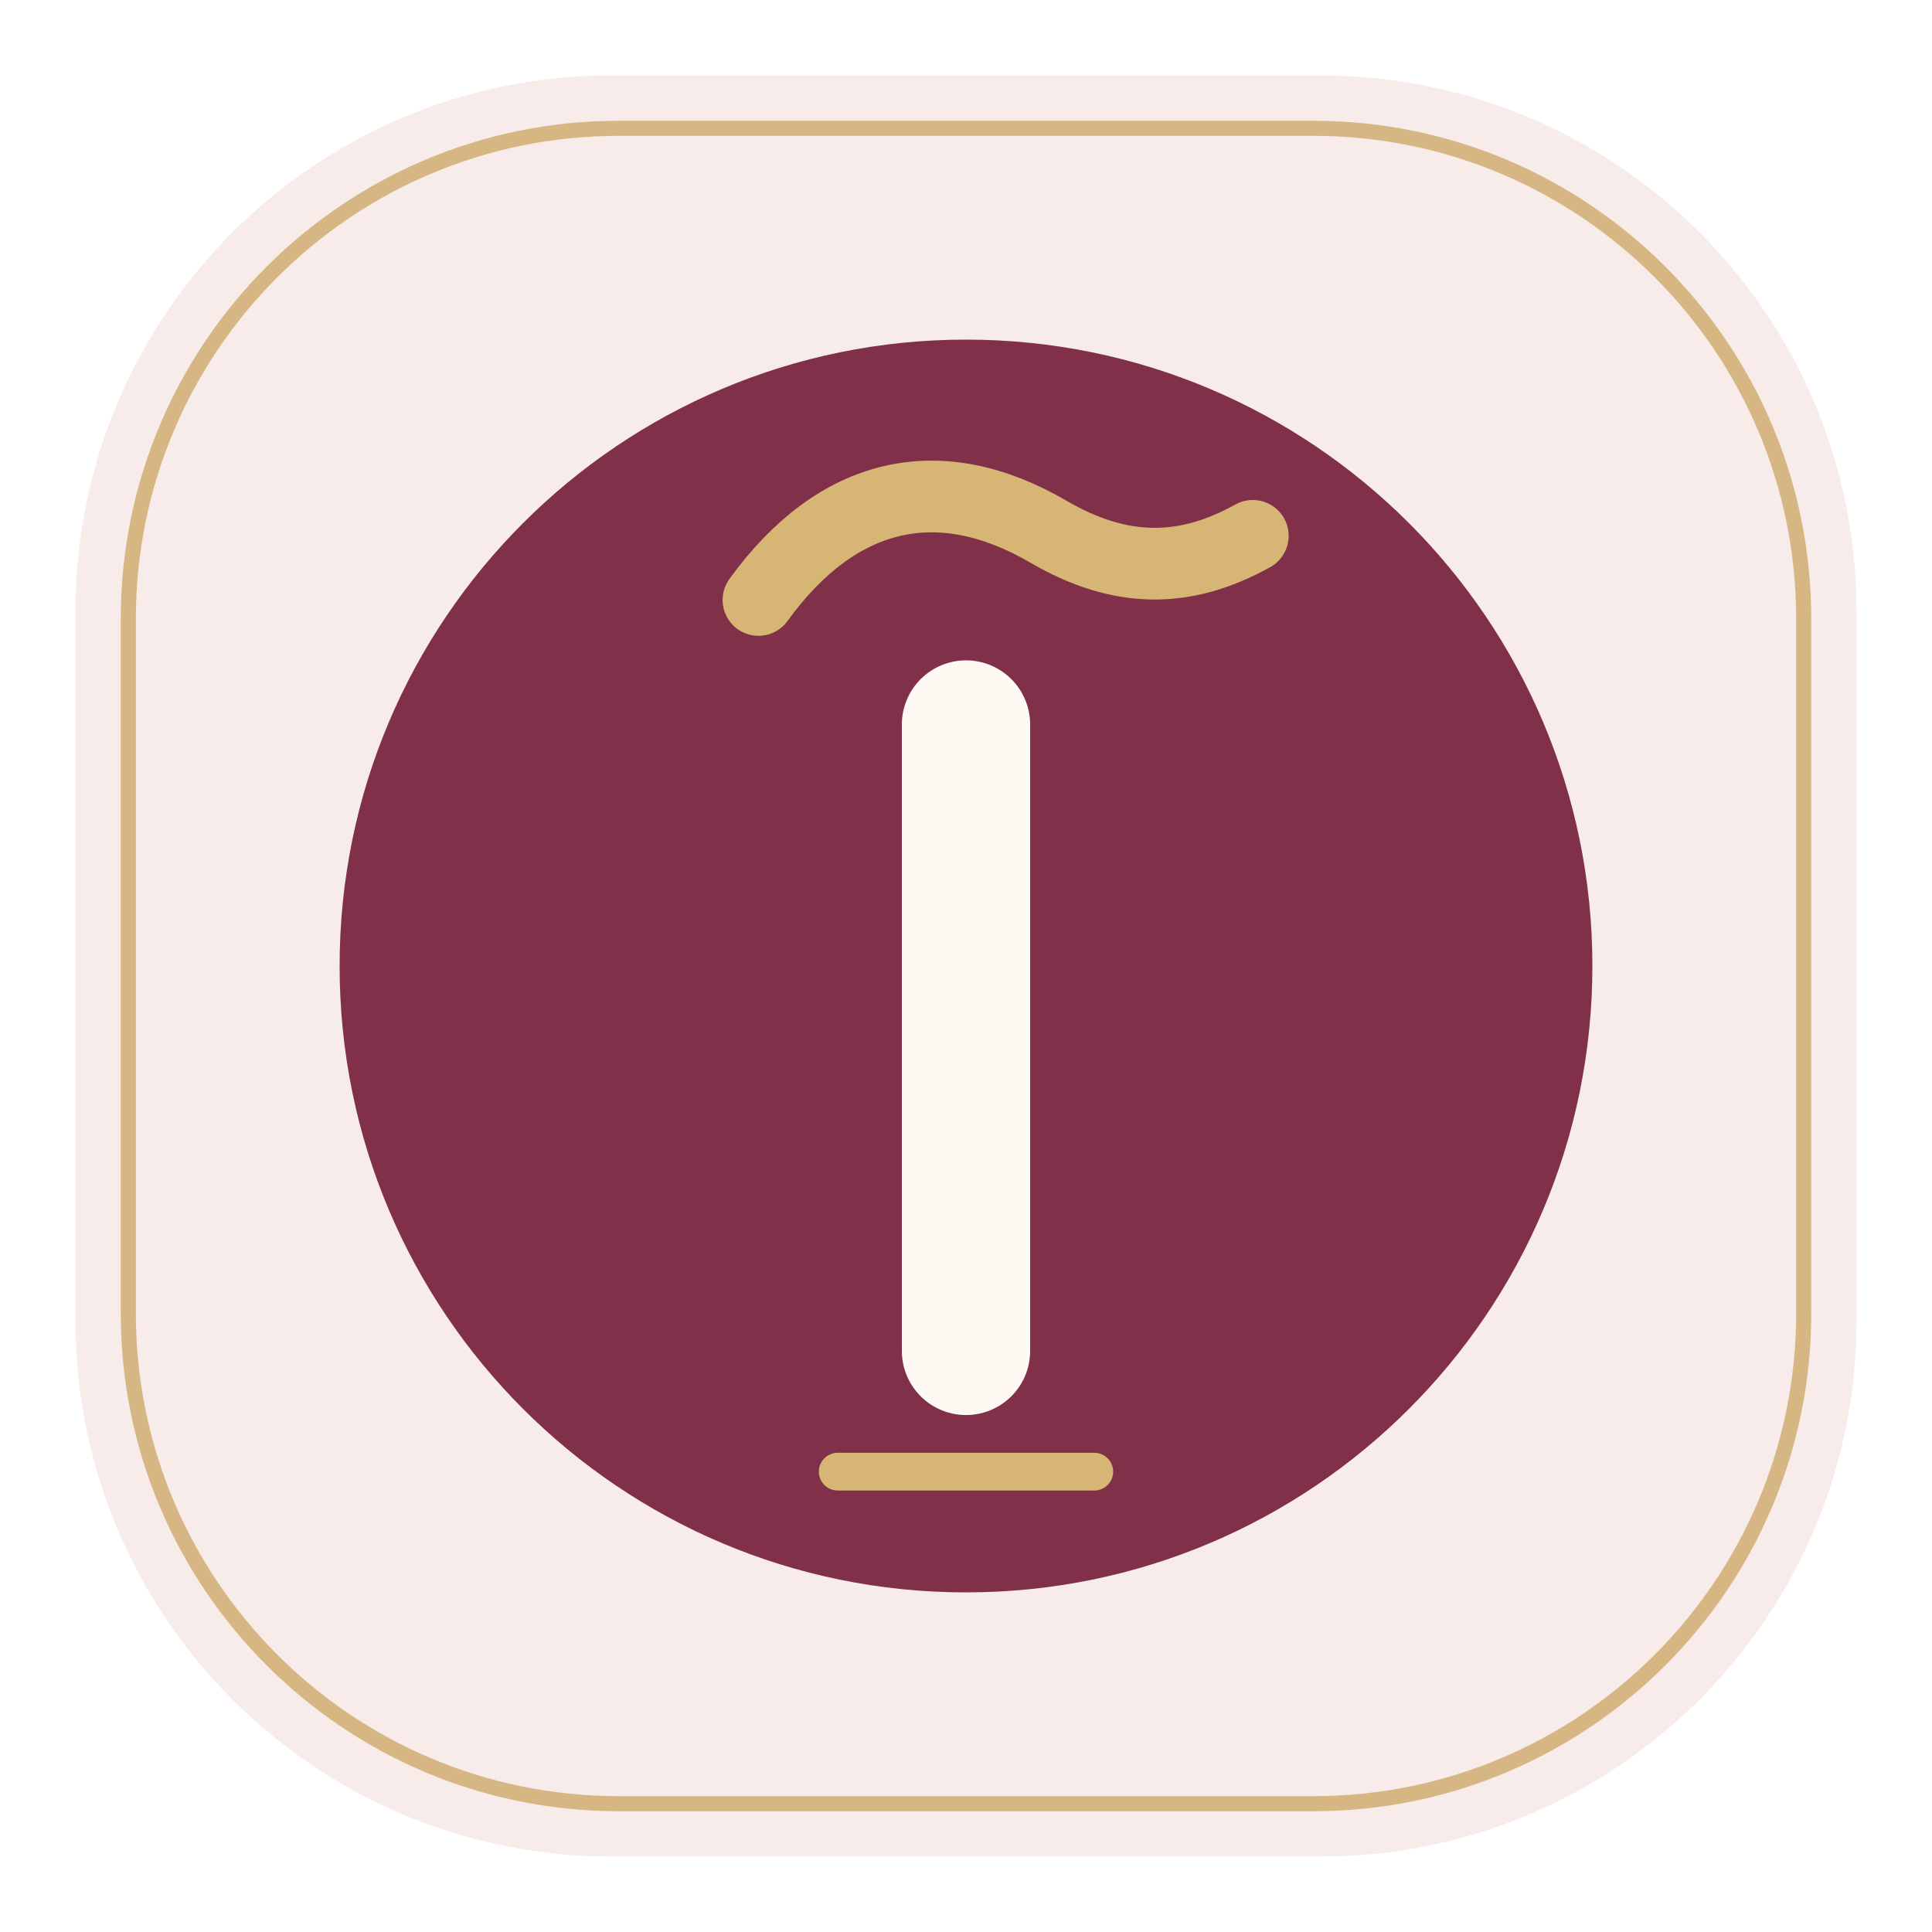
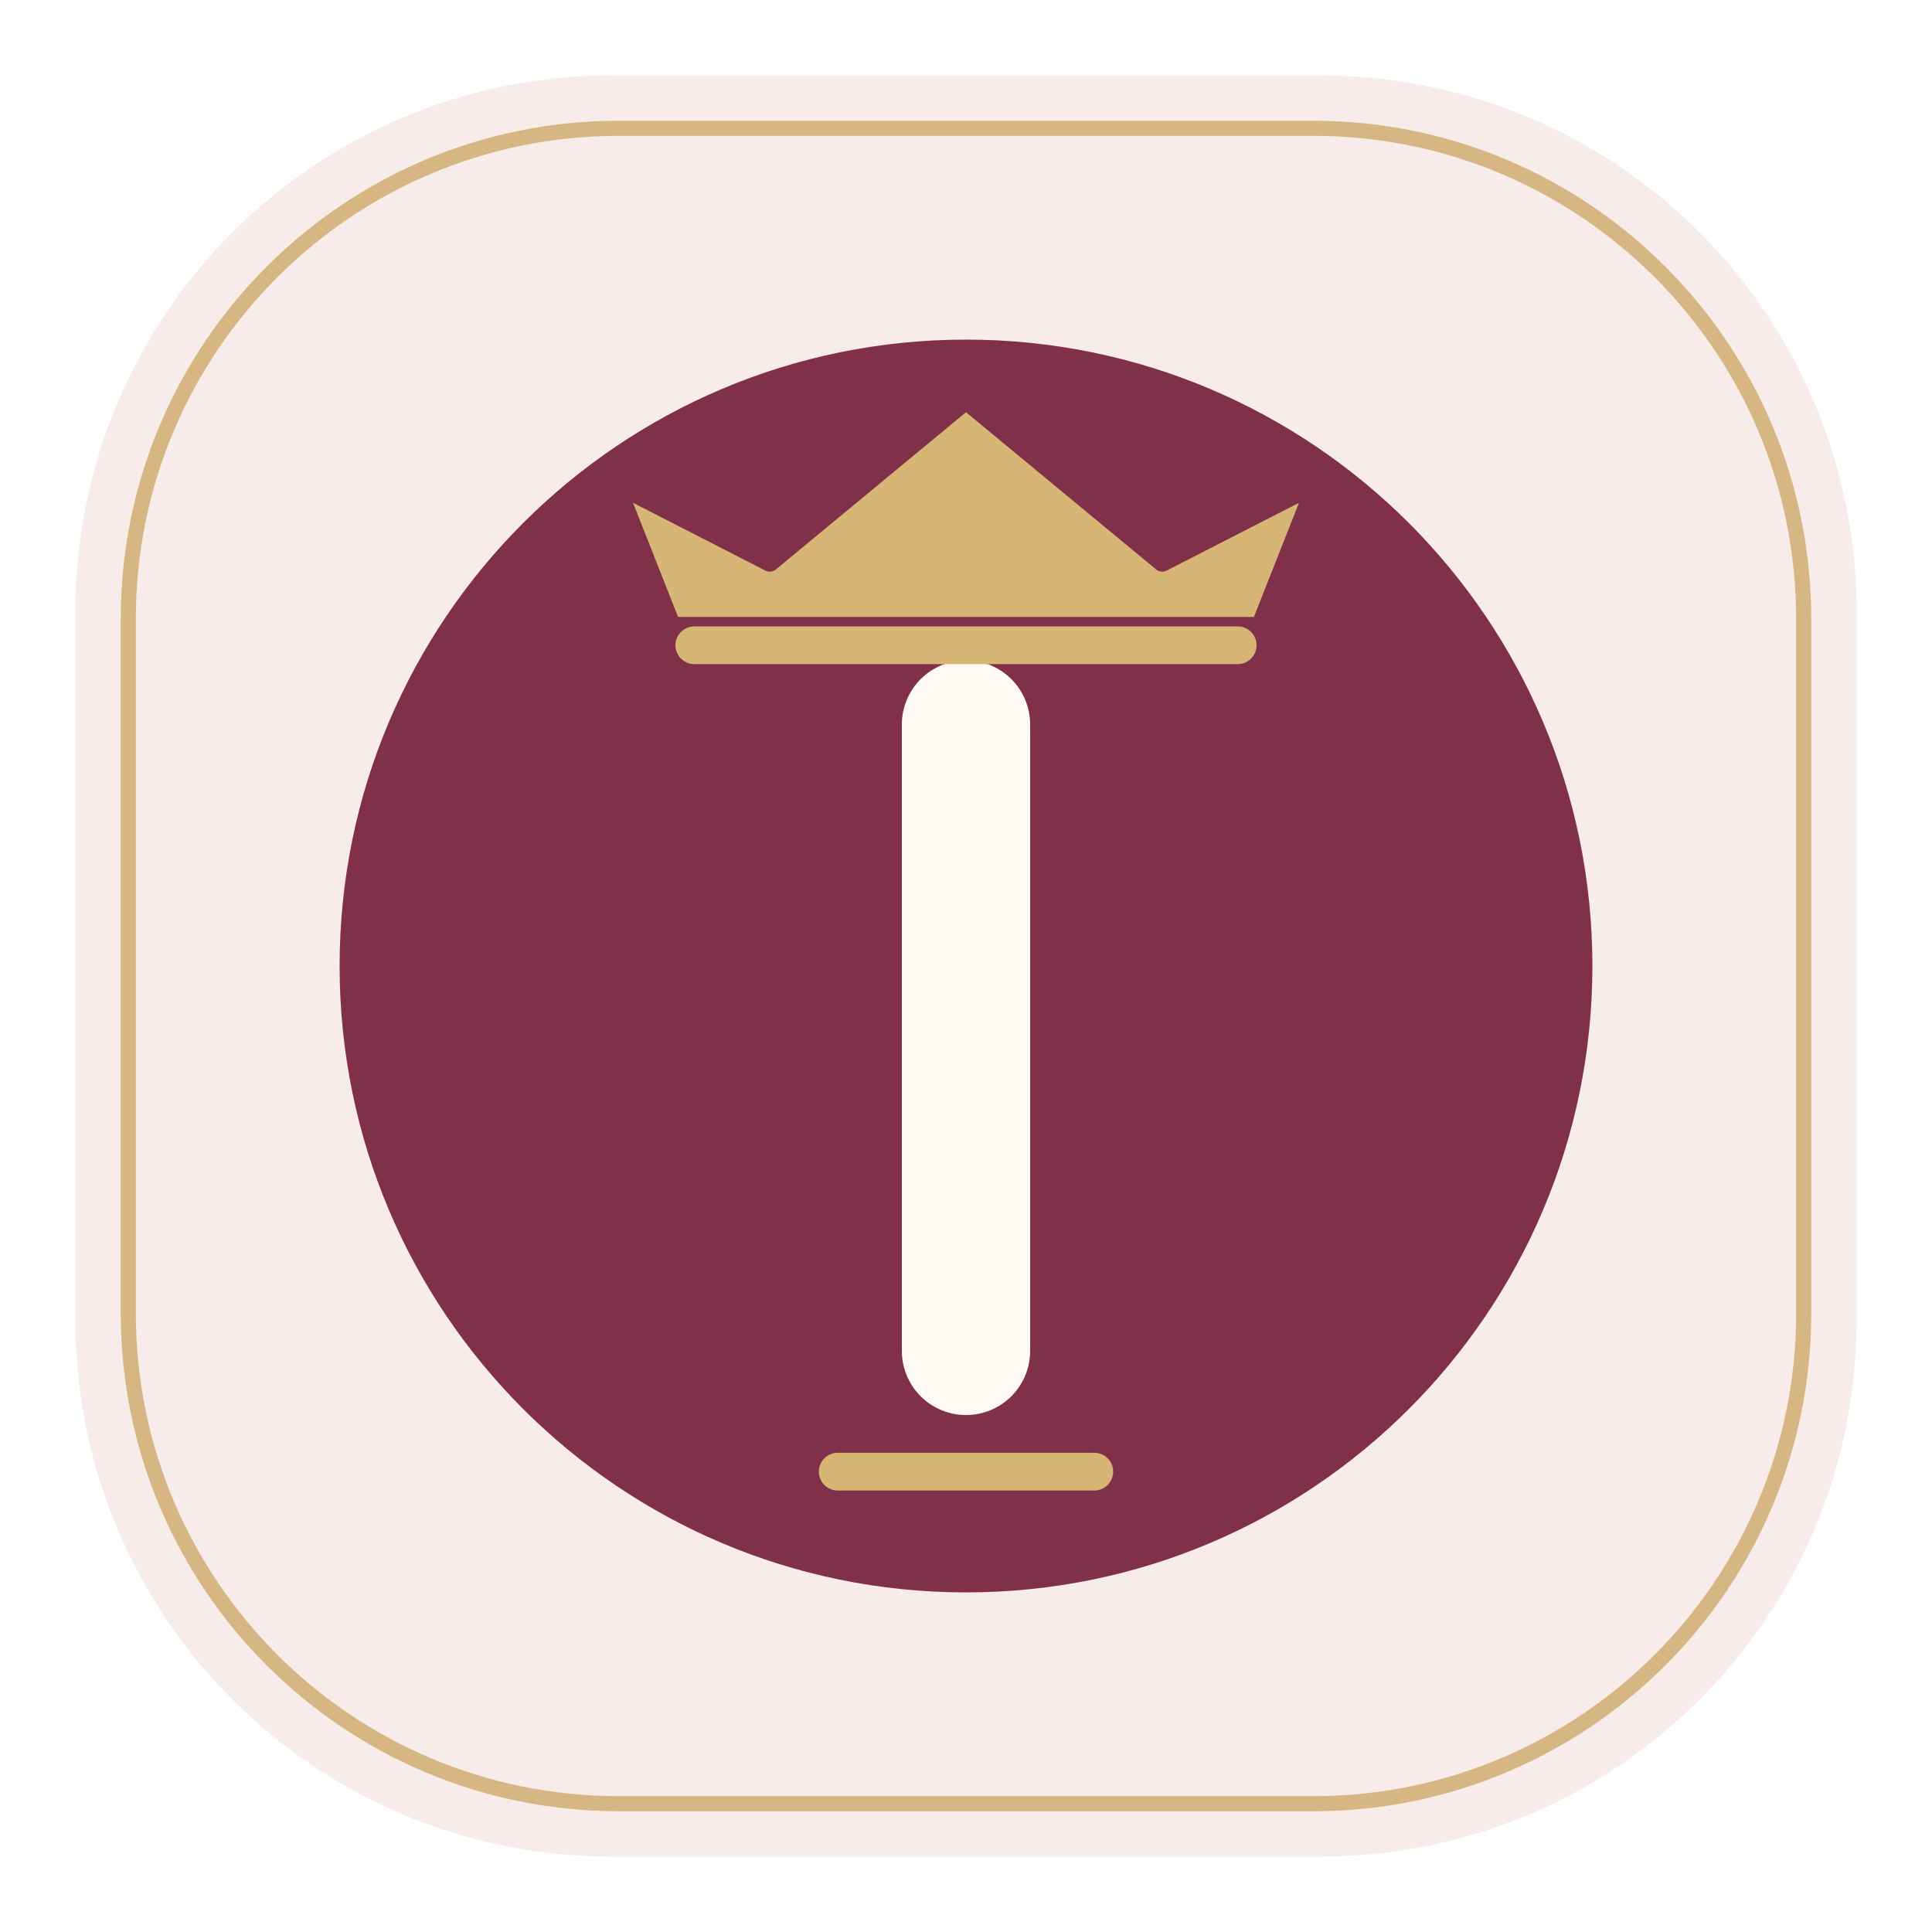
<svg xmlns="http://www.w3.org/2000/svg" viewBox="0 0 512 512" role="img" aria-label="شعار أميرة استور">
  <rect x="20" y="20" width="472" height="472" rx="142" fill="#F8ECEA" />
  <rect x="34" y="34" width="444" height="444" rx="130" fill="none" stroke="#C9A25E" stroke-opacity="0.72" stroke-width="4" />
  <circle cx="256" cy="256" r="166" fill="#803049" />
  <path d="M256 192v166" fill="none" stroke="#FFF9F4" stroke-width="34" stroke-linecap="round" />
-   <path d="M201 159c21-29 48-35 77-18 19 11 36 11 54 1" fill="none" stroke="#D7B675" stroke-width="19" stroke-linecap="round" />
+   <path d="M178 166 163 128l41 21 52-43 52 43 41-21-15 38H178Z" fill="#D7B675" stroke="#803049" stroke-width="5" stroke-linejoin="round" />
+   <path d="M184 171h144" fill="none" stroke="#D7B675" stroke-width="10" stroke-linecap="round" />
  <path d="M222 390h68" fill="none" stroke="#D7B675" stroke-width="10" stroke-linecap="round" />
</svg>
